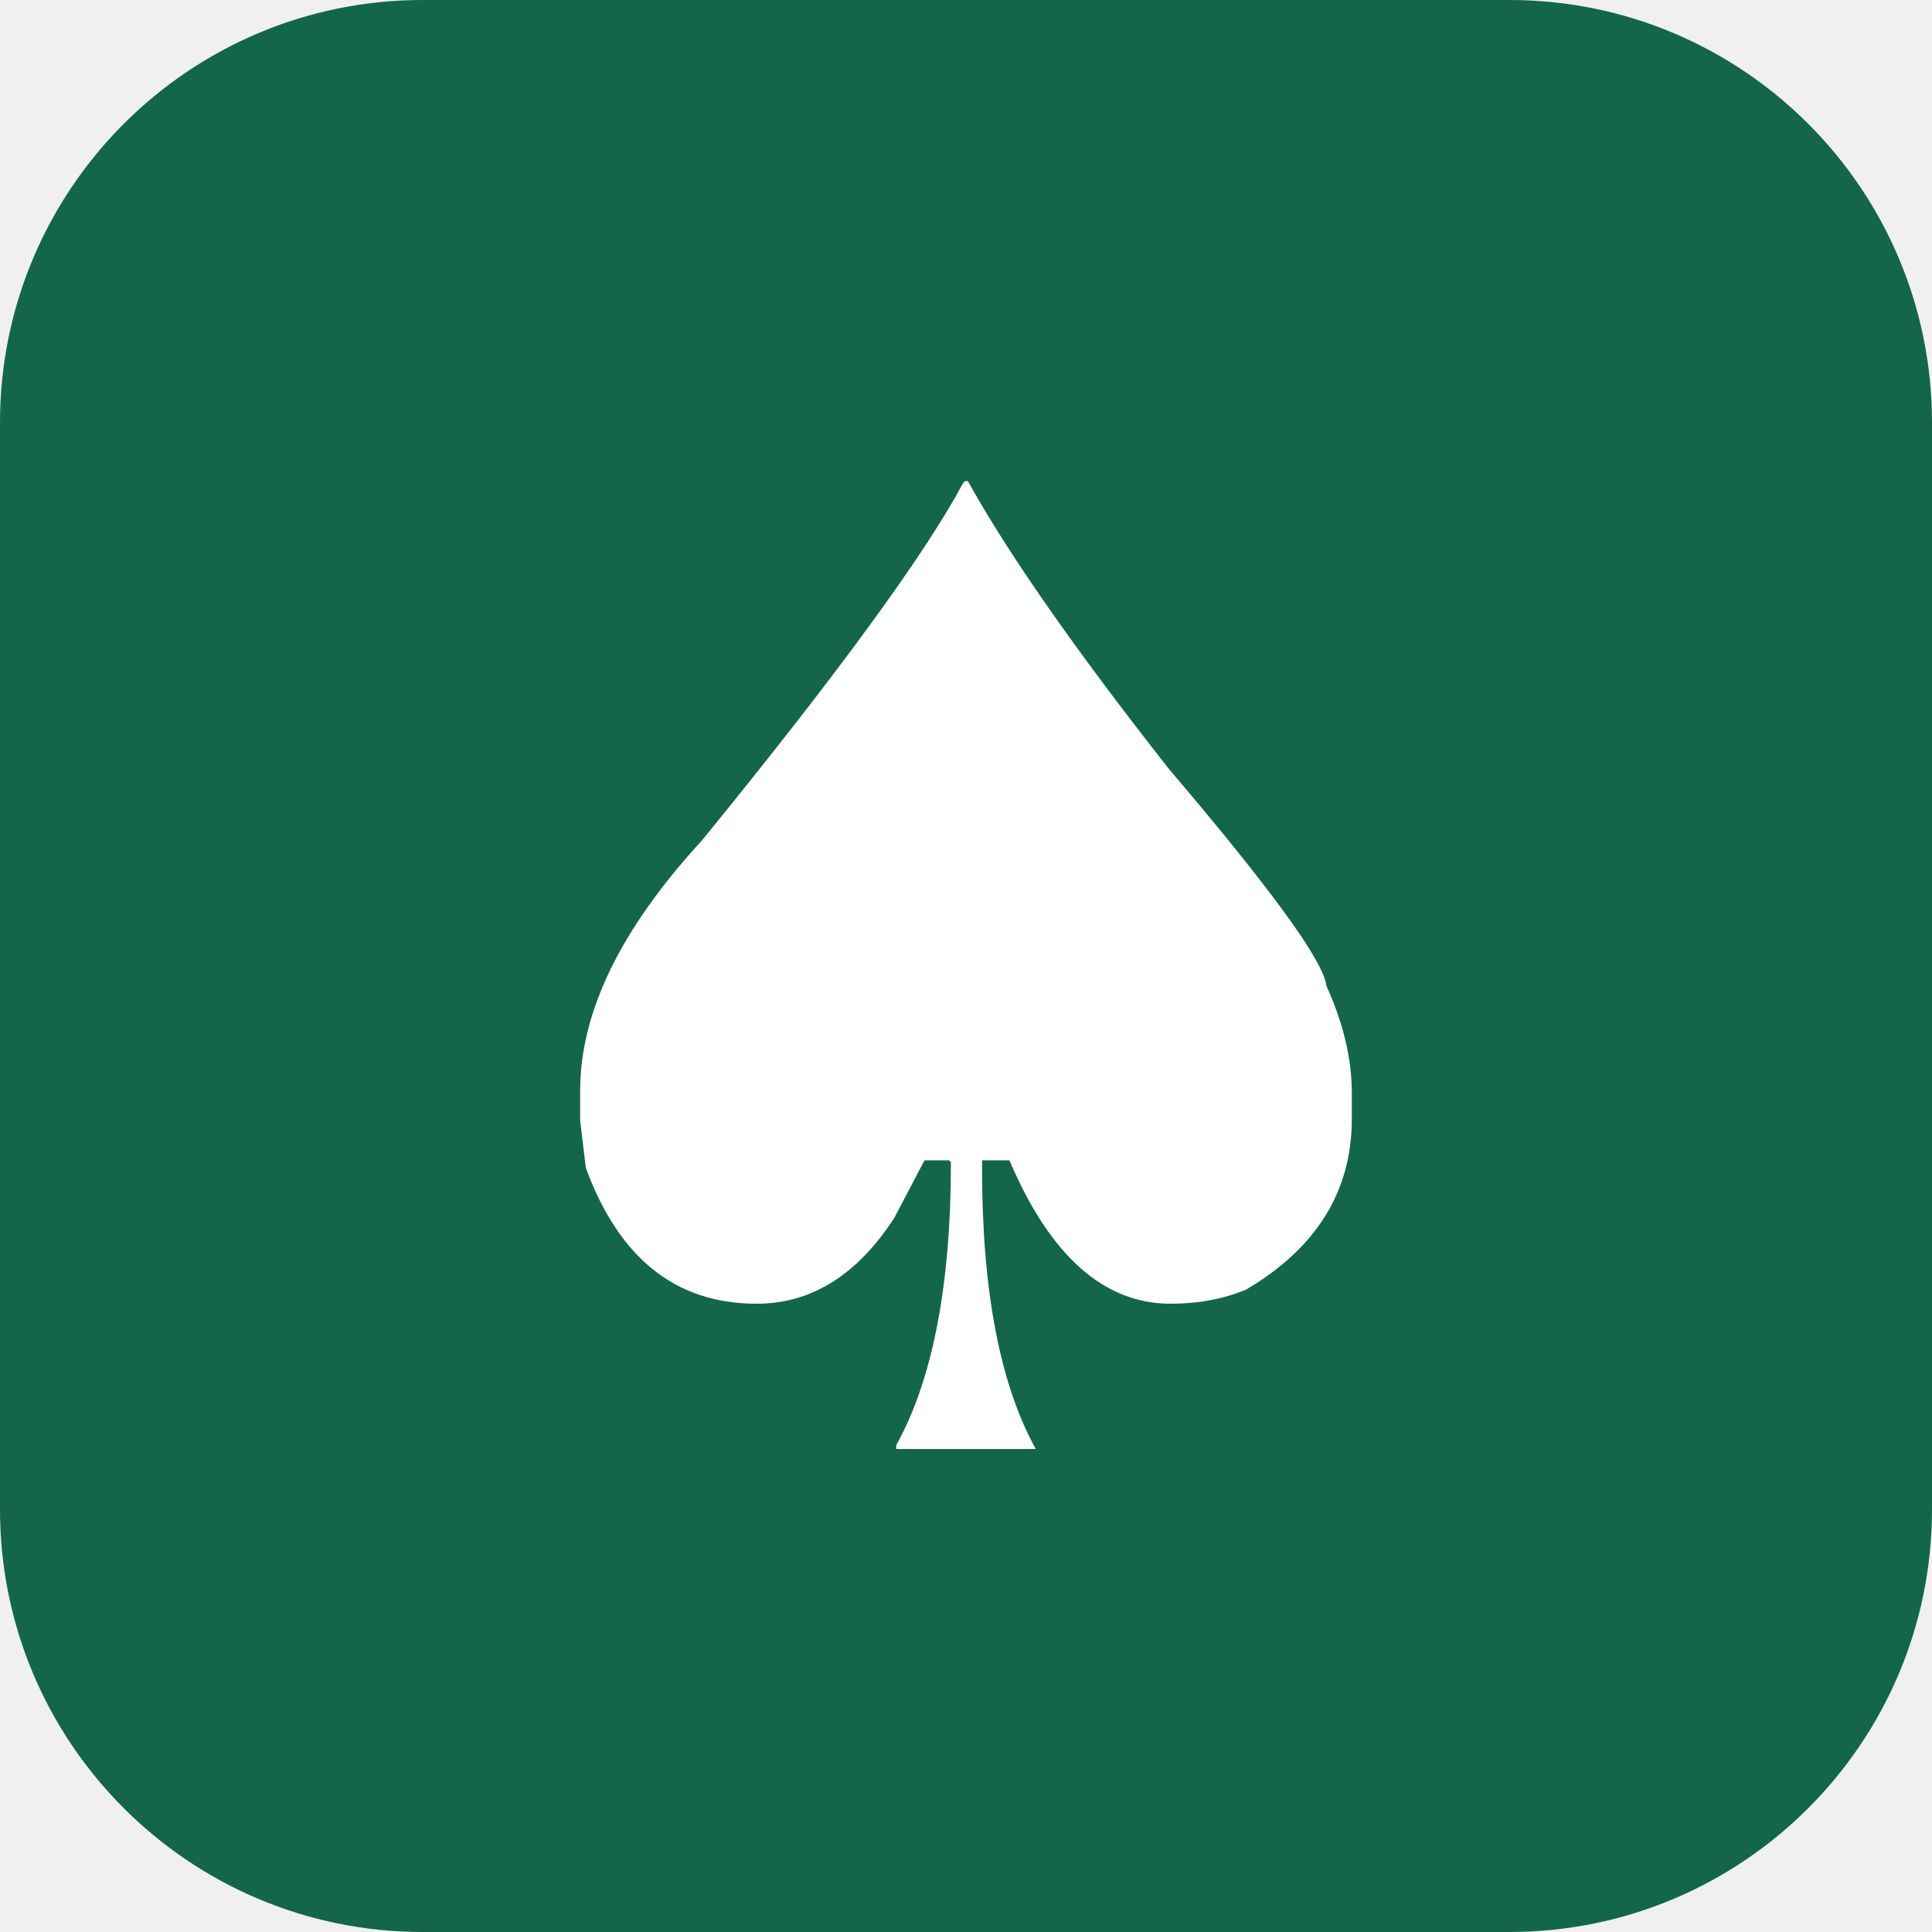
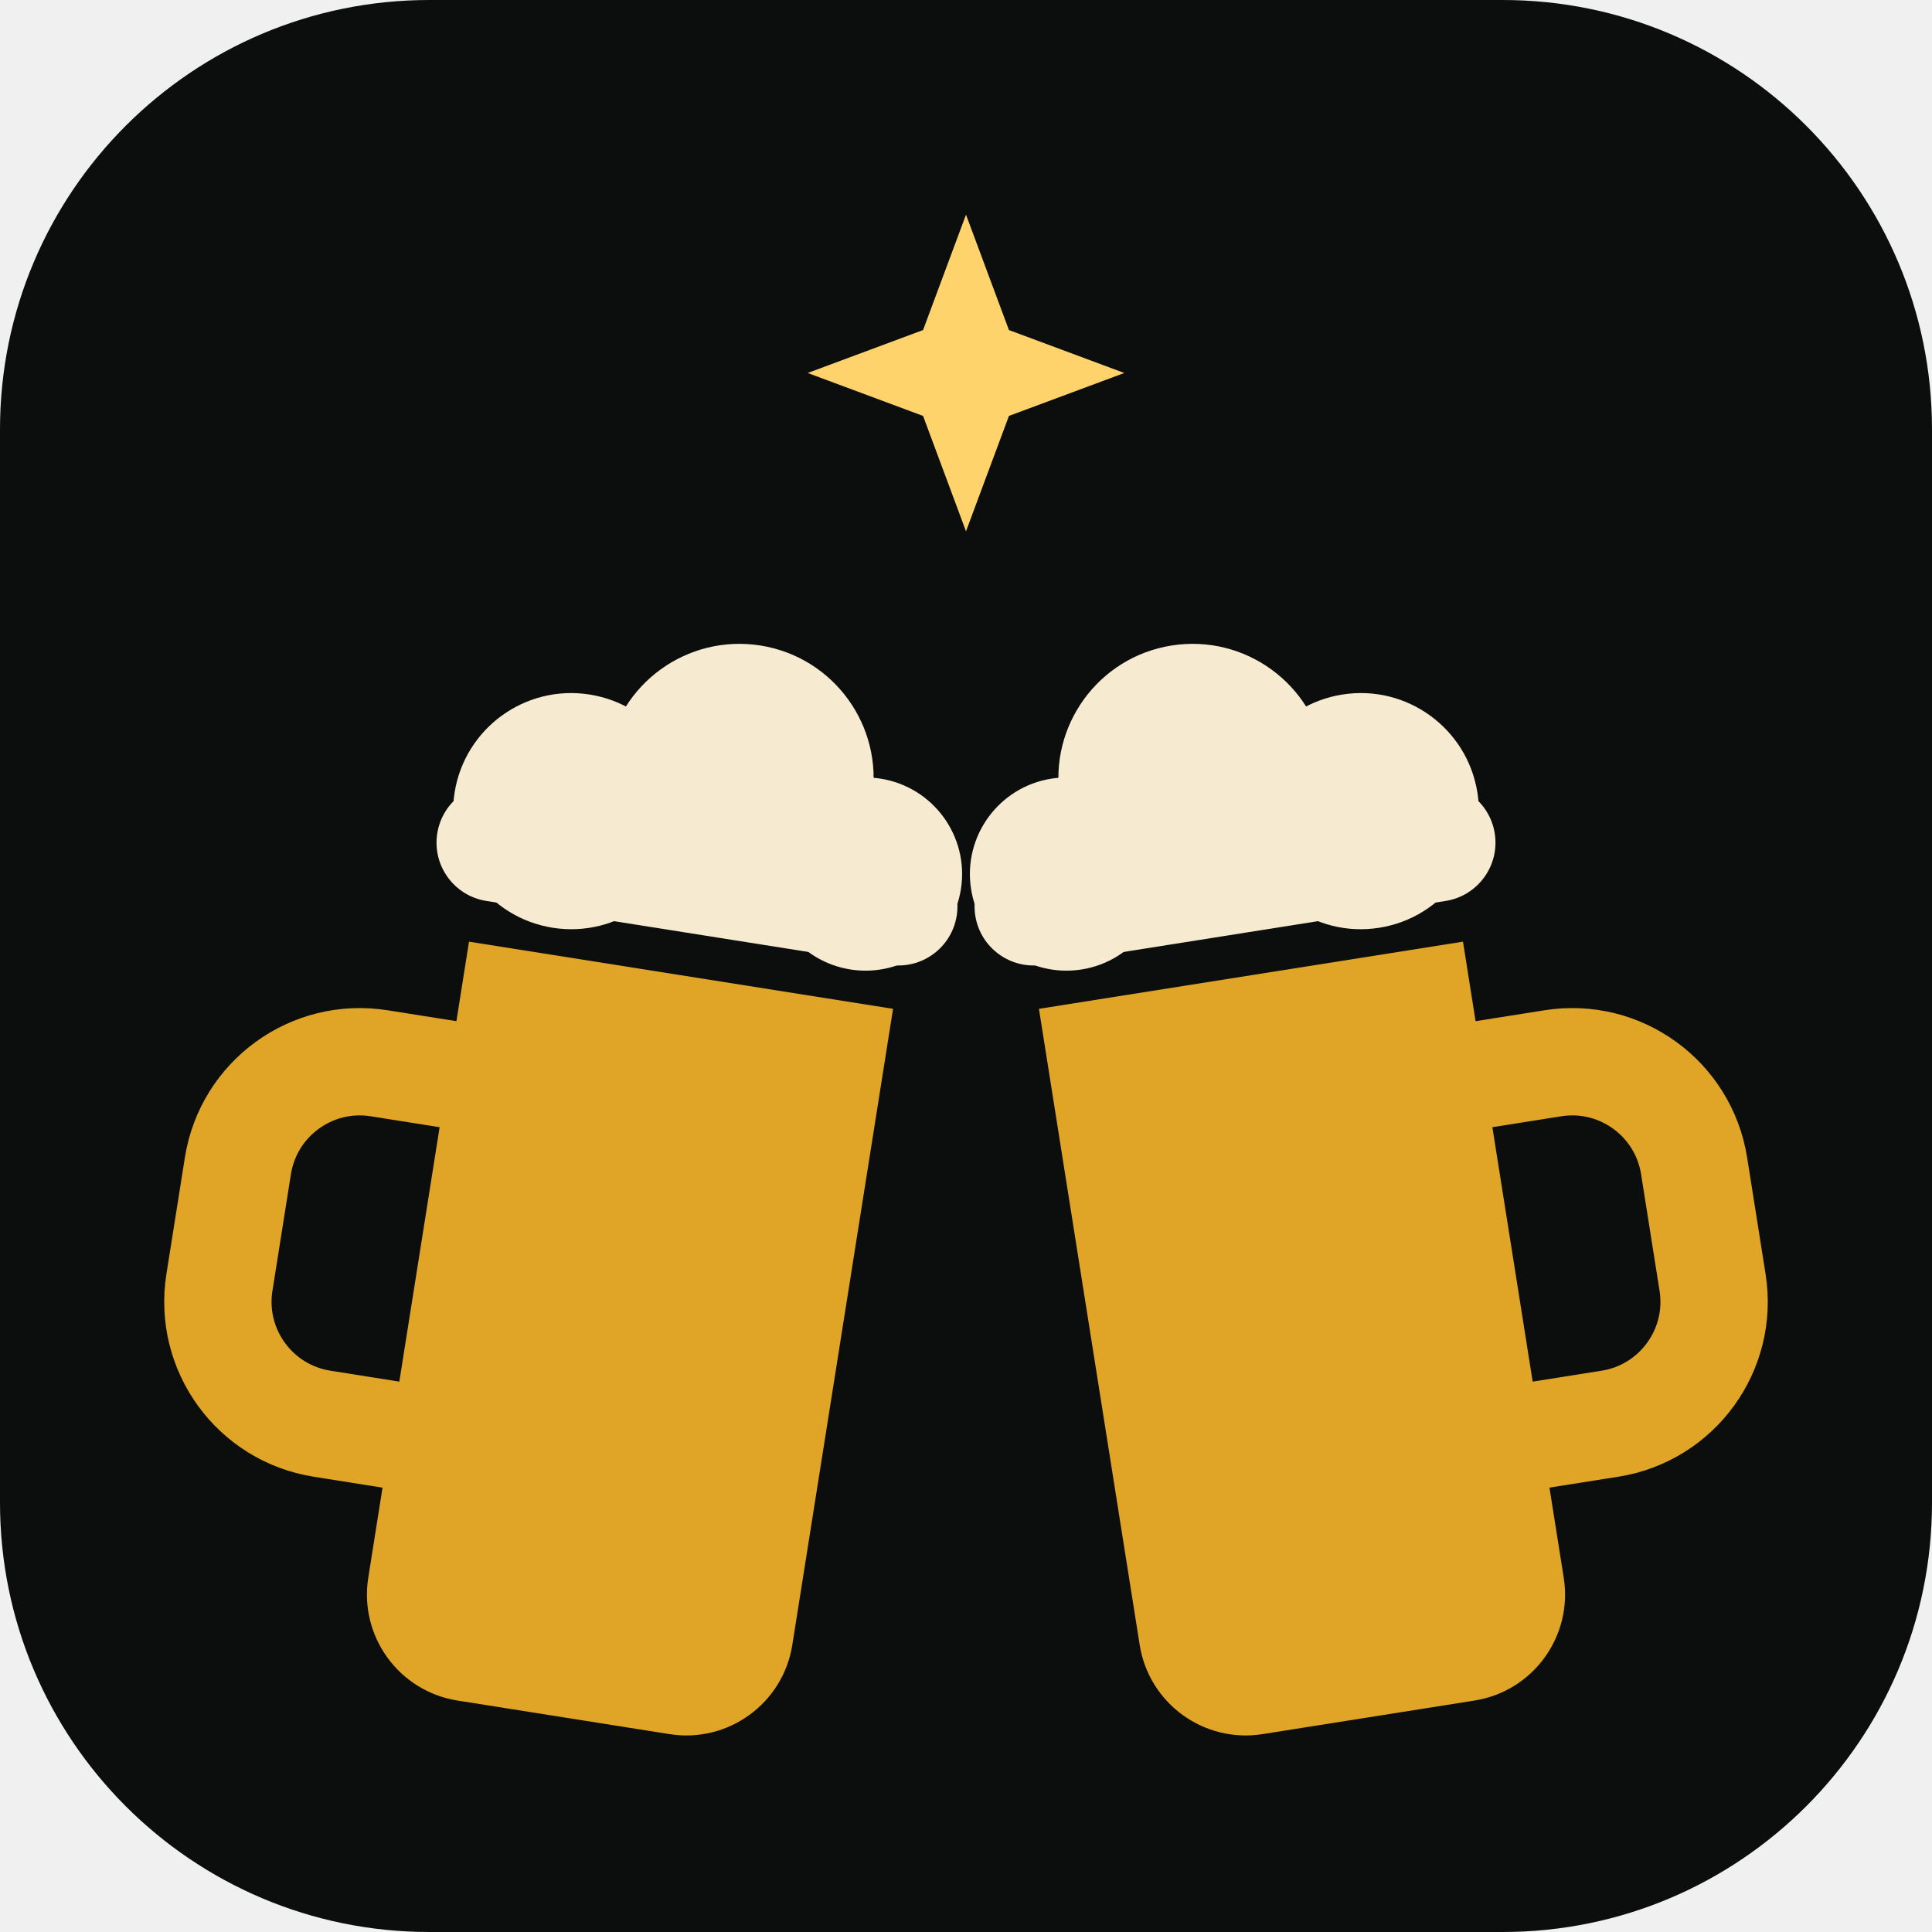
- <svg xmlns="http://www.w3.org/2000/svg" viewBox="0 0 32 32">
-   <rect width="32" height="32" rx="7" fill="#14664a" />
-   <text x="16" y="24" font-size="22" text-anchor="middle" fill="#fff" font-family="serif">♠</text>
+ <svg xmlns="http://www.w3.org/2000/svg" viewBox="-4 -4 72 72">
+   <rect x="-4" y="-4" width="72" height="72" rx="16" fill="#0b0e0d" />
+   <g>
+     <g transform="translate(17 60) rotate(9)">
+       <path fill-rule="evenodd" fill="#E0A526" d="M-8 -28 H8 V-4 a4 4 0 0 1 -4 4 H-4 a4 4 0 0 1 -4 -4 Z" />
+       <path fill="none" stroke="#E0A526" stroke-width="4" stroke-linecap="round" d="M-8 -23 h-2.6 a4.6 4.6 0 0 0 -4.6 4.6 v4.4 a4.6 4.6 0 0 0 4.6 4.6 h2.6" />
+       <g fill="#F6EBD0">
+         <circle cx="-5" cy="-33.4" r="4.4" />
+         <circle cx="1" cy="-35.6" r="5" />
+         <circle cx="6.2" cy="-32.8" r="3.6" />
+         <rect x="-9.8" y="-34" width="19.6" height="4.4" rx="2.2" />
+       </g>
+     </g>
+   </g>
+   <g>
+     <g transform="translate(47 60) scale(-1 1) rotate(9)">
+       <path fill-rule="evenodd" fill="#E0A526" d="M-8 -28 H8 V-4 a4 4 0 0 1 -4 4 H-4 a4 4 0 0 1 -4 -4 Z" />
+       <path fill="none" stroke="#E0A526" stroke-width="4" stroke-linecap="round" d="M-8 -23 h-2.6 a4.6 4.6 0 0 0 -4.6 4.6 v4.4 a4.6 4.6 0 0 0 4.6 4.6 h2.6" />
+       <g fill="#F6EBD0">
+         <circle cx="-5" cy="-33.4" r="4.4" />
+         <circle cx="1" cy="-35.6" r="5" />
+         <circle cx="6.2" cy="-32.8" r="3.6" />
+         <rect x="-9.8" y="-34" width="19.6" height="4.4" rx="2.2" />
+       </g>
+     </g>
+   </g>
+   <g fill="#FFD36B">
+     <path d="M32 4 l1.6 4.3 4.3 1.6 -4.3 1.6 -1.6 4.3 -1.6 -4.3 -4.3 -1.6 4.3 -1.6 Z" />
+   </g>
</svg>
